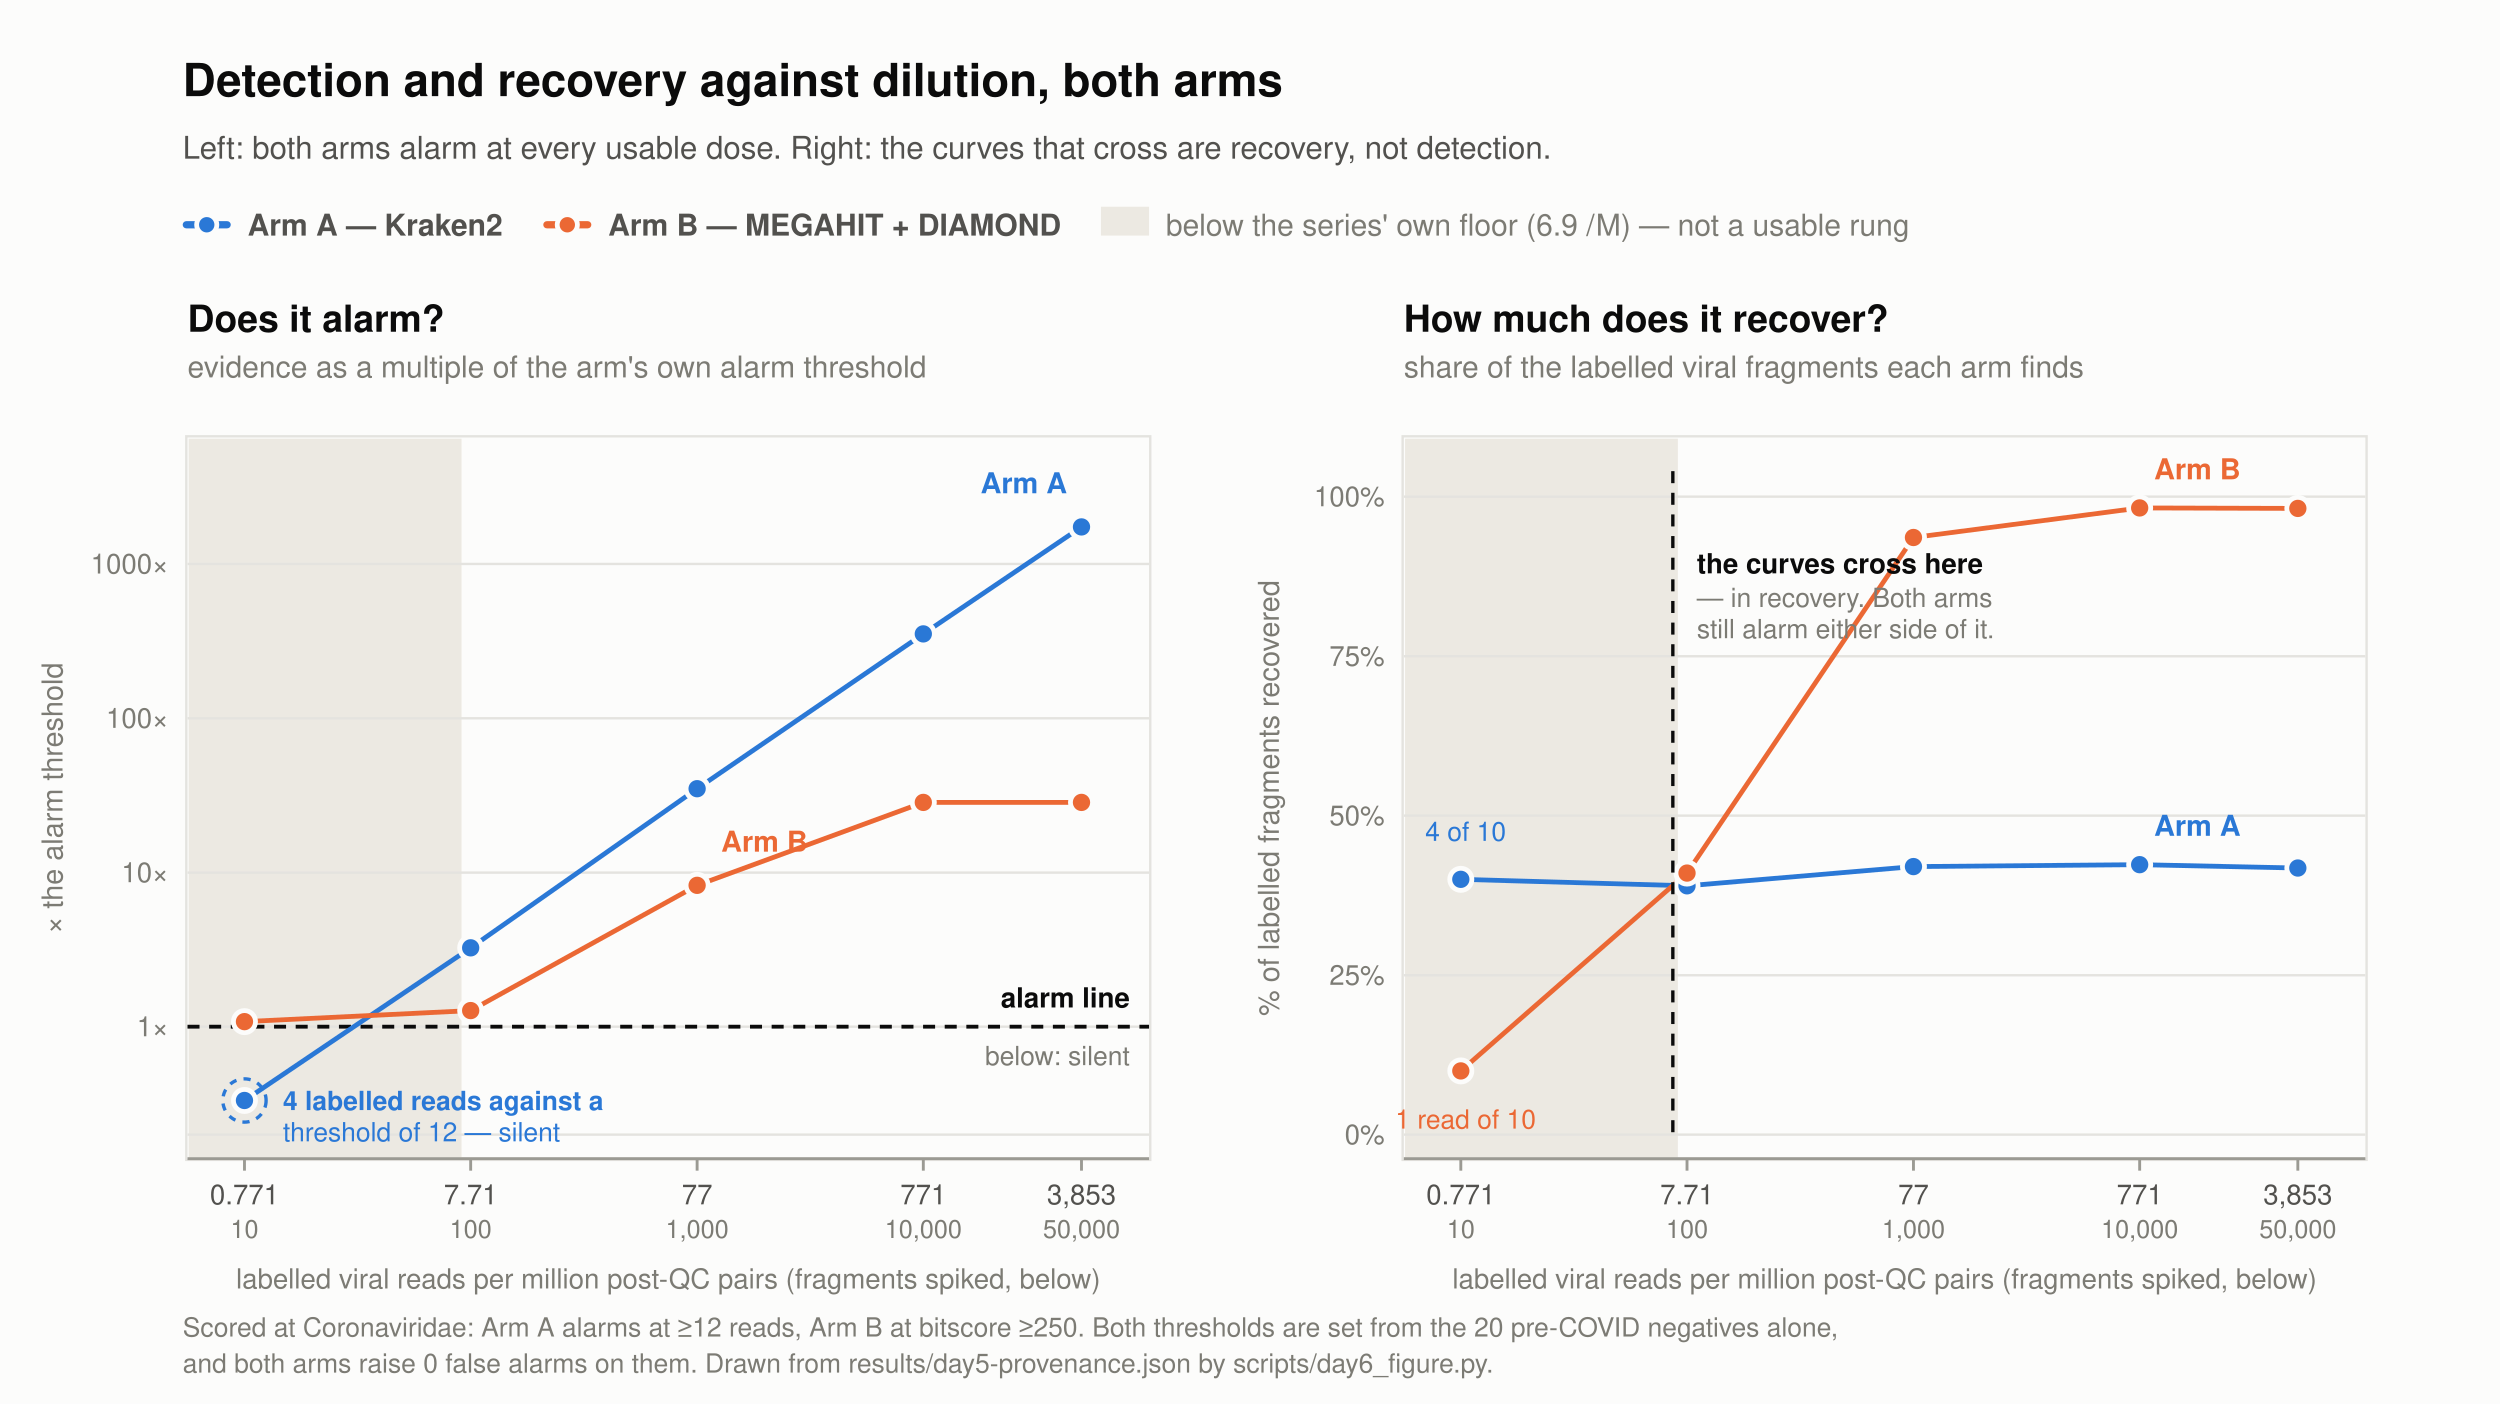
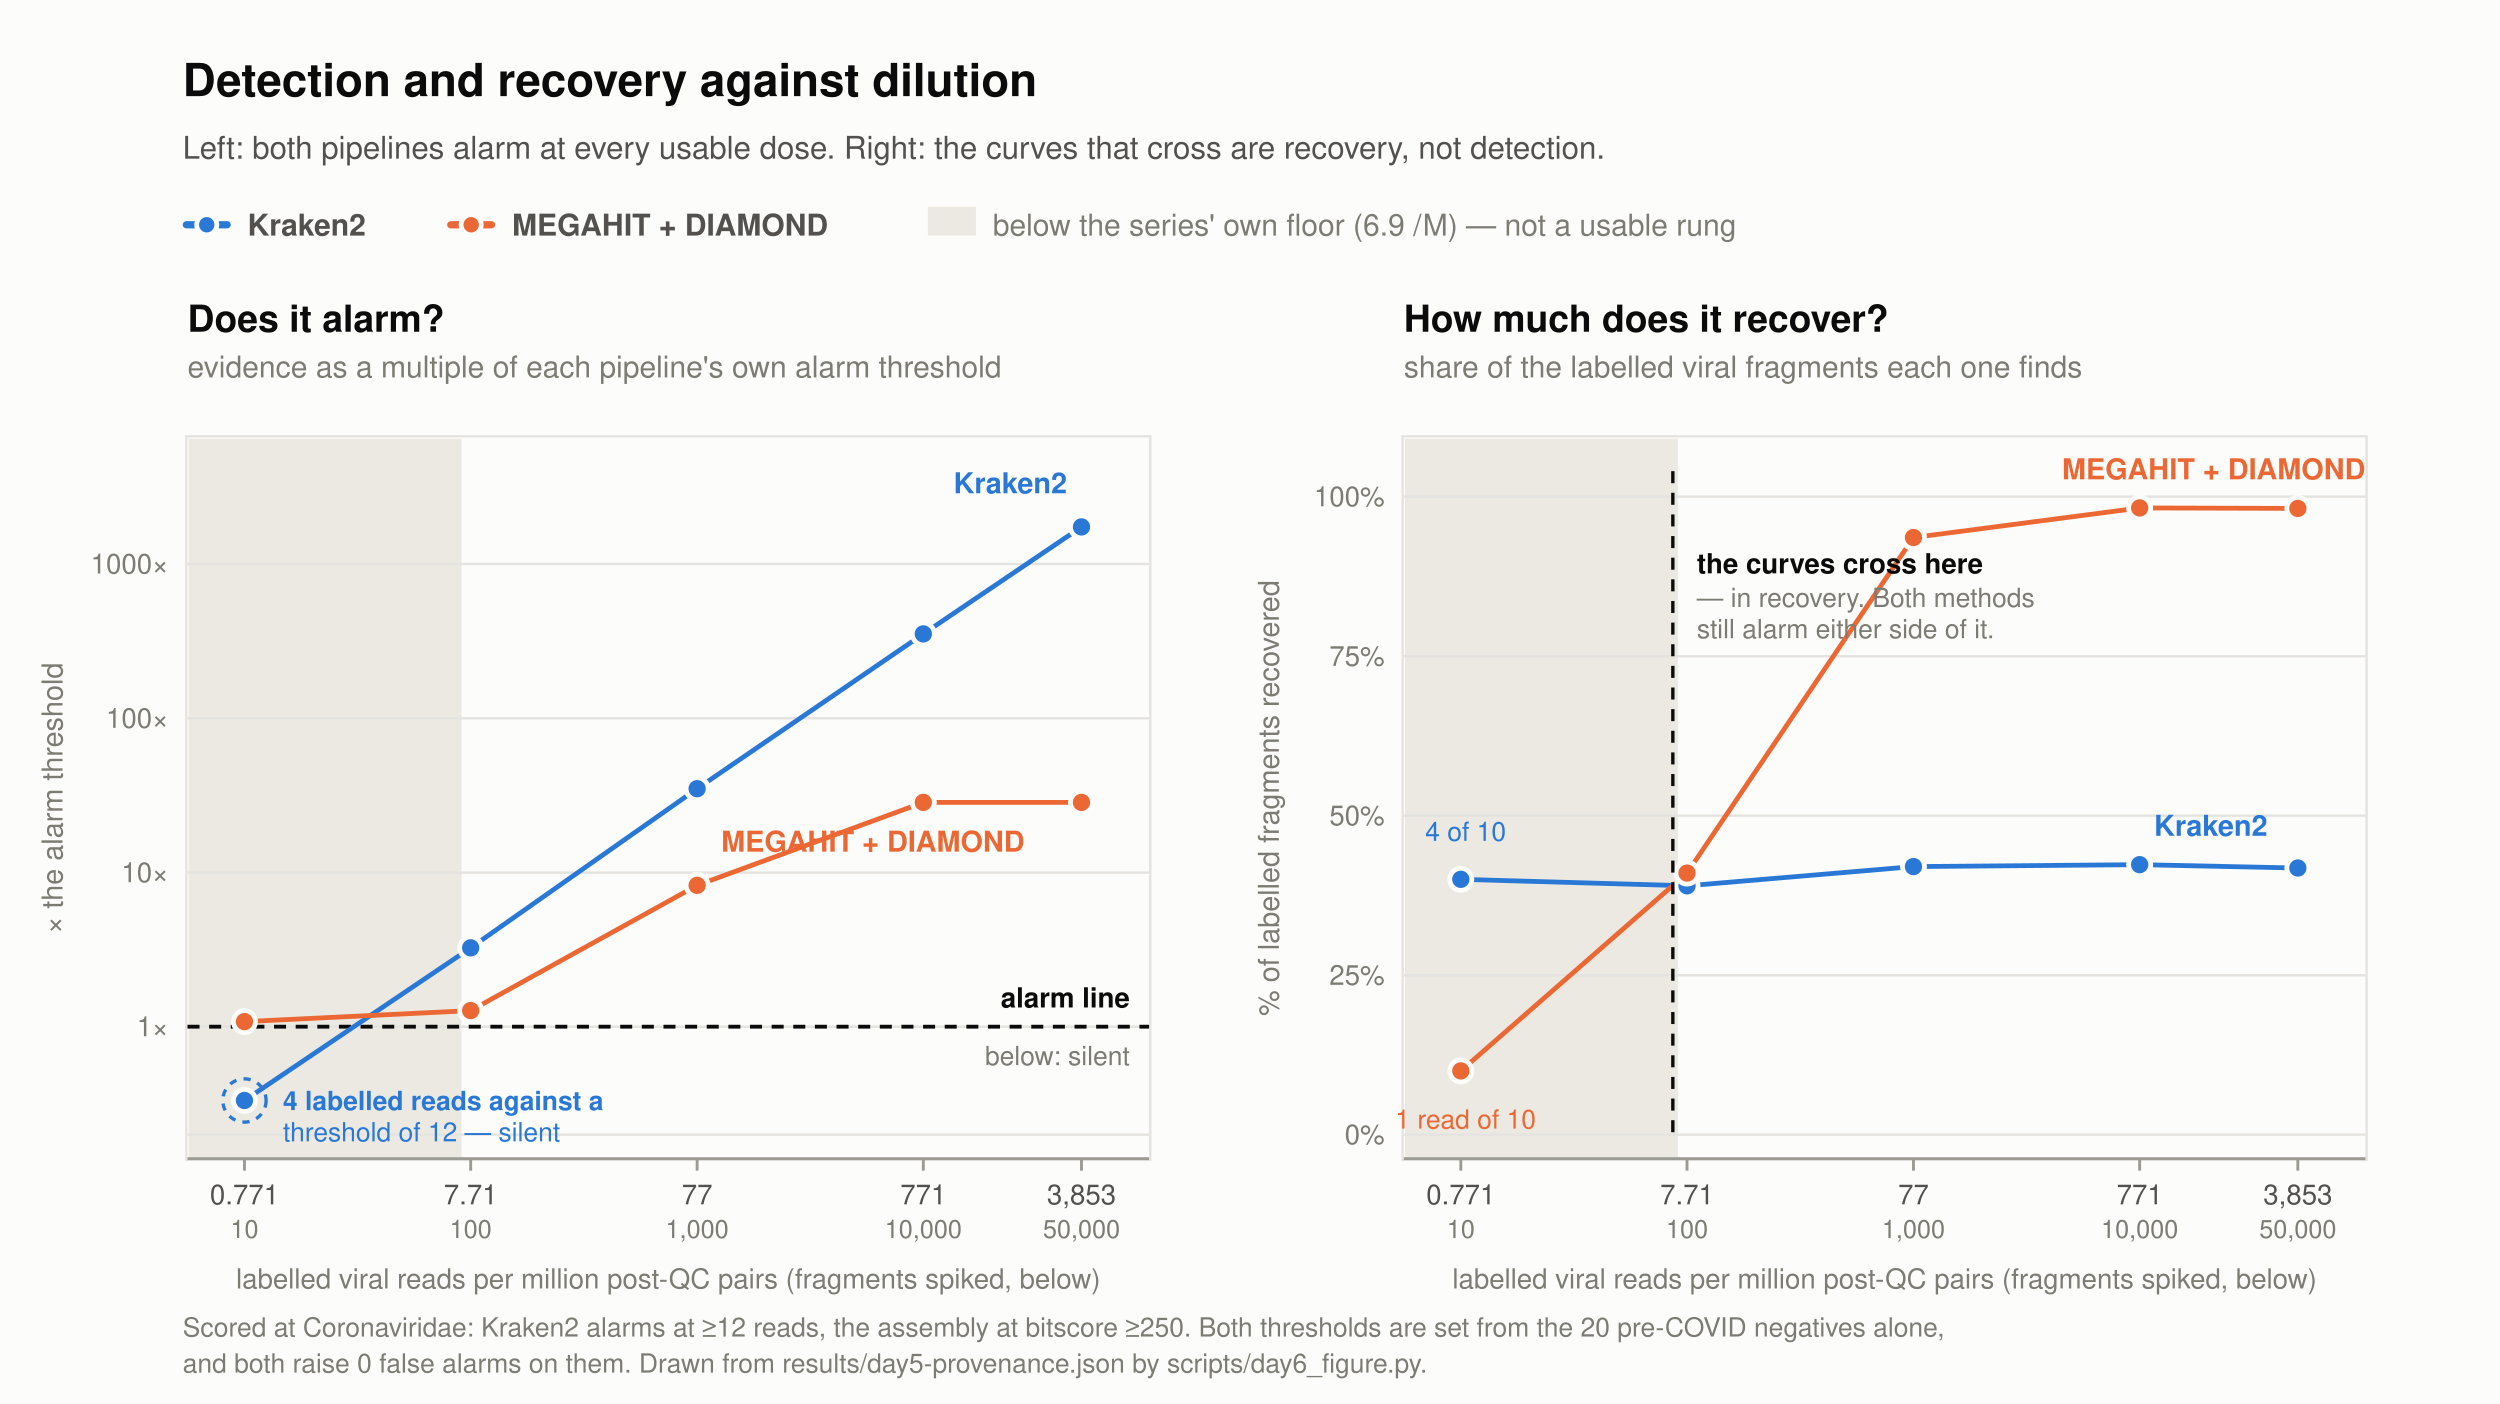
- <svg xmlns="http://www.w3.org/2000/svg" width="1040" height="584" viewBox="0 0 1040 584" role="img" aria-label="Two panels: alarm margin and read recovery against dilution for both detection arms">
+ <svg xmlns="http://www.w3.org/2000/svg" width="1040" height="584" viewBox="0 0 1040 584" role="img" aria-label="Two panels: alarm margin and read recovery against dilution for both detection pipelines">
  <rect width="1040" height="584" fill="#fcfcfb" />
-   <text x="76.0" y="40.0" font-family="ui-sans-serif,-apple-system,BlinkMacSystemFont,'Segoe UI',Helvetica,Arial,sans-serif" font-size="19" font-weight="700" fill="#0b0b0b" text-anchor="start">Detection and recovery against dilution, both arms</text>
-   <text x="76.0" y="66.0" font-family="ui-sans-serif,-apple-system,BlinkMacSystemFont,'Segoe UI',Helvetica,Arial,sans-serif" font-size="13" font-weight="400" fill="#52514e" text-anchor="start">Left: both arms alarm at every usable dose. Right: the curves that cross are recovery, not detection.</text>
+   <text x="76.0" y="40.0" font-family="ui-sans-serif,-apple-system,BlinkMacSystemFont,'Segoe UI',Helvetica,Arial,sans-serif" font-size="19" font-weight="700" fill="#0b0b0b" text-anchor="start">Detection and recovery against dilution</text>
+   <text x="76.0" y="66.0" font-family="ui-sans-serif,-apple-system,BlinkMacSystemFont,'Segoe UI',Helvetica,Arial,sans-serif" font-size="13" font-weight="400" fill="#52514e" text-anchor="start">Left: both pipelines alarm at every usable dose. Right: the curves that cross are recovery, not detection.</text>
  <rect x="76" y="92" width="20" height="3" rx="1.5" fill="#2a78d6" />
  <circle cx="86.0" cy="93.5" r="4.2" fill="#2a78d6" stroke="#fcfcfb" stroke-width="2" />
-   <text x="103.0" y="98.0" font-family="ui-sans-serif,-apple-system,BlinkMacSystemFont,'Segoe UI',Helvetica,Arial,sans-serif" font-size="12.5" font-weight="550" fill="#52514e" text-anchor="start">Arm A — Kraken2</text>
-   <rect x="226" y="92" width="20" height="3" rx="1.5" fill="#eb6834" />
-   <circle cx="236.0" cy="93.5" r="4.2" fill="#eb6834" stroke="#fcfcfb" stroke-width="2" />
-   <text x="253.0" y="98.0" font-family="ui-sans-serif,-apple-system,BlinkMacSystemFont,'Segoe UI',Helvetica,Arial,sans-serif" font-size="12.5" font-weight="550" fill="#52514e" text-anchor="start">Arm B — MEGAHIT + DIAMOND</text>
-   <rect x="458" y="86" width="20" height="12" fill="#ece9e2" />
-   <text x="485.0" y="98.0" font-family="ui-sans-serif,-apple-system,BlinkMacSystemFont,'Segoe UI',Helvetica,Arial,sans-serif" font-size="12.5" font-weight="400" fill="#7c7b74" text-anchor="start">below the series' own floor (6.9 /M) — not a usable rung</text>
+   <text x="103.0" y="98.0" font-family="ui-sans-serif,-apple-system,BlinkMacSystemFont,'Segoe UI',Helvetica,Arial,sans-serif" font-size="12.5" font-weight="550" fill="#52514e" text-anchor="start">Kraken2</text>
+   <rect x="186" y="92" width="20" height="3" rx="1.5" fill="#eb6834" />
+   <circle cx="196.0" cy="93.5" r="4.2" fill="#eb6834" stroke="#fcfcfb" stroke-width="2" />
+   <text x="213.0" y="98.0" font-family="ui-sans-serif,-apple-system,BlinkMacSystemFont,'Segoe UI',Helvetica,Arial,sans-serif" font-size="12.5" font-weight="550" fill="#52514e" text-anchor="start">MEGAHIT + DIAMOND</text>
+   <rect x="386" y="86" width="20" height="12" fill="#ece9e2" />
+   <text x="413.0" y="98.0" font-family="ui-sans-serif,-apple-system,BlinkMacSystemFont,'Segoe UI',Helvetica,Arial,sans-serif" font-size="12.5" font-weight="400" fill="#7c7b74" text-anchor="start">below the series' own floor (6.9 /M) — not a usable rung</text>
  <rect x="77.5" y="181.5" width="401" height="301" fill="none" stroke="#e4e3df" stroke-width="1" />
  <text x="78.0" y="138.0" font-family="ui-sans-serif,-apple-system,BlinkMacSystemFont,'Segoe UI',Helvetica,Arial,sans-serif" font-size="15.5" font-weight="650" fill="#0b0b0b" text-anchor="start">Does it alarm?</text>
-   <text x="78.0" y="157.0" font-family="ui-sans-serif,-apple-system,BlinkMacSystemFont,'Segoe UI',Helvetica,Arial,sans-serif" font-size="12.5" font-weight="400" fill="#7c7b74" text-anchor="start">evidence as a multiple of the arm's own alarm threshold</text>
+   <text x="78.0" y="157.0" font-family="ui-sans-serif,-apple-system,BlinkMacSystemFont,'Segoe UI',Helvetica,Arial,sans-serif" font-size="12.5" font-weight="400" fill="#7c7b74" text-anchor="start">evidence as a multiple of each pipeline's own alarm threshold</text>
  <text x="26.0" y="332.0" font-family="ui-sans-serif,-apple-system,BlinkMacSystemFont,'Segoe UI',Helvetica,Arial,sans-serif" font-size="12" fill="#7c7b74" text-anchor="middle" transform="rotate(-90 26.0 332.0)">× the alarm threshold</text>
  <rect x="78.5" y="182.5" width="113.5" height="299" fill="#ece9e2" />
  <line x1="78.0" y1="472.0" x2="478.0" y2="472.0" stroke="#e4e3df" stroke-width="1" />
  <line x1="78.0" y1="427.1" x2="478.0" y2="427.1" stroke="#e4e3df" stroke-width="1" />
  <text x="70.0" y="431.1" font-family="ui-sans-serif,-apple-system,BlinkMacSystemFont,'Segoe UI',Helvetica,Arial,sans-serif" font-size="11.5" font-weight="400" fill="#7c7b74" text-anchor="end">1×</text>
  <line x1="78.0" y1="363.0" x2="478.0" y2="363.0" stroke="#e4e3df" stroke-width="1" />
  <text x="70.0" y="367.0" font-family="ui-sans-serif,-apple-system,BlinkMacSystemFont,'Segoe UI',Helvetica,Arial,sans-serif" font-size="11.5" font-weight="400" fill="#7c7b74" text-anchor="end">10×</text>
  <line x1="78.0" y1="298.8" x2="478.0" y2="298.8" stroke="#e4e3df" stroke-width="1" />
  <text x="70.0" y="302.8" font-family="ui-sans-serif,-apple-system,BlinkMacSystemFont,'Segoe UI',Helvetica,Arial,sans-serif" font-size="11.5" font-weight="400" fill="#7c7b74" text-anchor="end">100×</text>
  <line x1="78.0" y1="234.6" x2="478.0" y2="234.6" stroke="#e4e3df" stroke-width="1" />
  <text x="70.0" y="238.6" font-family="ui-sans-serif,-apple-system,BlinkMacSystemFont,'Segoe UI',Helvetica,Arial,sans-serif" font-size="11.5" font-weight="400" fill="#7c7b74" text-anchor="end">1000×</text>
  <line x1="78.0" y1="427.1" x2="478.0" y2="427.1" stroke="#0b0b0b" stroke-width="1.6" stroke-dasharray="5 4" />
  <text x="470.0" y="419.1" font-family="ui-sans-serif,-apple-system,BlinkMacSystemFont,'Segoe UI',Helvetica,Arial,sans-serif" font-size="11.5" font-weight="600" fill="#0b0b0b" text-anchor="end">alarm line</text>
  <text x="470.0" y="443.1" font-family="ui-sans-serif,-apple-system,BlinkMacSystemFont,'Segoe UI',Helvetica,Arial,sans-serif" font-size="11" font-weight="400" fill="#7c7b74" text-anchor="end">below: silent</text>
  <polyline points="449.9,219.2 384.1,263.7 290.0,328.1 195.8,394.3 101.7,457.8" fill="none" stroke="#2a78d6" stroke-width="2.0" stroke-linecap="round" stroke-linejoin="round" />
  <polyline points="449.9,333.8 384.1,333.8 290.0,368.3 195.8,420.4 101.7,425.0" fill="none" stroke="#eb6834" stroke-width="2.0" stroke-linecap="round" stroke-linejoin="round" />
  <circle cx="449.9" cy="219.2" r="4.6" fill="#2a78d6" stroke="#fcfcfb" stroke-width="2" />
  <circle cx="384.1" cy="263.7" r="4.6" fill="#2a78d6" stroke="#fcfcfb" stroke-width="2" />
  <circle cx="290.0" cy="328.1" r="4.6" fill="#2a78d6" stroke="#fcfcfb" stroke-width="2" />
  <circle cx="195.8" cy="394.3" r="4.6" fill="#2a78d6" stroke="#fcfcfb" stroke-width="2" />
  <circle cx="101.7" cy="457.8" r="4.6" fill="#2a78d6" stroke="#fcfcfb" stroke-width="2" />
  <circle cx="449.9" cy="333.8" r="4.6" fill="#eb6834" stroke="#fcfcfb" stroke-width="2" />
  <circle cx="384.1" cy="333.8" r="4.6" fill="#eb6834" stroke="#fcfcfb" stroke-width="2" />
  <circle cx="290.0" cy="368.3" r="4.6" fill="#eb6834" stroke="#fcfcfb" stroke-width="2" />
  <circle cx="195.8" cy="420.4" r="4.6" fill="#eb6834" stroke="#fcfcfb" stroke-width="2" />
  <circle cx="101.7" cy="425.0" r="4.6" fill="#eb6834" stroke="#fcfcfb" stroke-width="2" />
  <circle cx="101.7" cy="457.8" r="9" fill="none" stroke="#2a78d6" stroke-width="1.4" stroke-dasharray="3 3" />
  <text x="117.7" y="461.8" font-family="ui-sans-serif,-apple-system,BlinkMacSystemFont,'Segoe UI',Helvetica,Arial,sans-serif" font-size="11" font-weight="600" fill="#2a78d6" text-anchor="start">4 labelled reads against a</text>
  <text x="117.7" y="474.8" font-family="ui-sans-serif,-apple-system,BlinkMacSystemFont,'Segoe UI',Helvetica,Arial,sans-serif" font-size="11" font-weight="400" fill="#2a78d6" text-anchor="start">threshold of 12 — silent</text>
-   <text x="443.9" y="205.2" font-family="ui-sans-serif,-apple-system,BlinkMacSystemFont,'Segoe UI',Helvetica,Arial,sans-serif" font-size="12" font-weight="650" fill="#2a78d6" text-anchor="end">Arm A</text>
-   <text x="300.0" y="354.3" font-family="ui-sans-serif,-apple-system,BlinkMacSystemFont,'Segoe UI',Helvetica,Arial,sans-serif" font-size="12" font-weight="650" fill="#eb6834" text-anchor="start">Arm B</text>
+   <text x="443.9" y="205.2" font-family="ui-sans-serif,-apple-system,BlinkMacSystemFont,'Segoe UI',Helvetica,Arial,sans-serif" font-size="12" font-weight="650" fill="#2a78d6" text-anchor="end">Kraken2</text>
+   <text x="300.0" y="354.3" font-family="ui-sans-serif,-apple-system,BlinkMacSystemFont,'Segoe UI',Helvetica,Arial,sans-serif" font-size="12" font-weight="650" fill="#eb6834" text-anchor="start">MEGAHIT + DIAMOND</text>
  <rect x="583.5" y="181.5" width="401" height="301" fill="none" stroke="#e4e3df" stroke-width="1" />
  <text x="584.0" y="138.0" font-family="ui-sans-serif,-apple-system,BlinkMacSystemFont,'Segoe UI',Helvetica,Arial,sans-serif" font-size="15.5" font-weight="650" fill="#0b0b0b" text-anchor="start">How much does it recover?</text>
-   <text x="584.0" y="157.0" font-family="ui-sans-serif,-apple-system,BlinkMacSystemFont,'Segoe UI',Helvetica,Arial,sans-serif" font-size="12.5" font-weight="400" fill="#7c7b74" text-anchor="start">share of the labelled viral fragments each arm finds</text>
+   <text x="584.0" y="157.0" font-family="ui-sans-serif,-apple-system,BlinkMacSystemFont,'Segoe UI',Helvetica,Arial,sans-serif" font-size="12.5" font-weight="400" fill="#7c7b74" text-anchor="start">share of the labelled viral fragments each one finds</text>
  <text x="532.0" y="332.0" font-family="ui-sans-serif,-apple-system,BlinkMacSystemFont,'Segoe UI',Helvetica,Arial,sans-serif" font-size="12" fill="#7c7b74" text-anchor="middle" transform="rotate(-90 532.0 332.0)">% of labelled fragments recovered</text>
  <rect x="584.5" y="182.5" width="113.5" height="299" fill="#ece9e2" />
  <line x1="584.0" y1="472.0" x2="984.0" y2="472.0" stroke="#e4e3df" stroke-width="1" />
  <text x="576.0" y="476.0" font-family="ui-sans-serif,-apple-system,BlinkMacSystemFont,'Segoe UI',Helvetica,Arial,sans-serif" font-size="11.5" font-weight="400" fill="#7c7b74" text-anchor="end">0%</text>
  <line x1="584.0" y1="405.7" x2="984.0" y2="405.7" stroke="#e4e3df" stroke-width="1" />
  <text x="576.0" y="409.7" font-family="ui-sans-serif,-apple-system,BlinkMacSystemFont,'Segoe UI',Helvetica,Arial,sans-serif" font-size="11.5" font-weight="400" fill="#7c7b74" text-anchor="end">25%</text>
  <line x1="584.0" y1="339.3" x2="984.0" y2="339.3" stroke="#e4e3df" stroke-width="1" />
  <text x="576.0" y="343.3" font-family="ui-sans-serif,-apple-system,BlinkMacSystemFont,'Segoe UI',Helvetica,Arial,sans-serif" font-size="11.5" font-weight="400" fill="#7c7b74" text-anchor="end">50%</text>
  <line x1="584.0" y1="273.0" x2="984.0" y2="273.0" stroke="#e4e3df" stroke-width="1" />
  <text x="576.0" y="277.0" font-family="ui-sans-serif,-apple-system,BlinkMacSystemFont,'Segoe UI',Helvetica,Arial,sans-serif" font-size="11.5" font-weight="400" fill="#7c7b74" text-anchor="end">75%</text>
  <line x1="584.0" y1="206.6" x2="984.0" y2="206.6" stroke="#e4e3df" stroke-width="1" />
  <text x="576.0" y="210.6" font-family="ui-sans-serif,-apple-system,BlinkMacSystemFont,'Segoe UI',Helvetica,Arial,sans-serif" font-size="11.5" font-weight="400" fill="#7c7b74" text-anchor="end">100%</text>
  <polyline points="955.9,361.1 890.1,359.7 796.0,360.5 701.8,368.5 607.7,365.8" fill="none" stroke="#2a78d6" stroke-width="2.0" stroke-linecap="round" stroke-linejoin="round" />
  <polyline points="955.9,211.5 890.1,211.3 796.0,223.6 701.8,363.2 607.7,445.5" fill="none" stroke="#eb6834" stroke-width="2.0" stroke-linecap="round" stroke-linejoin="round" />
  <circle cx="955.9" cy="361.1" r="4.6" fill="#2a78d6" stroke="#fcfcfb" stroke-width="2" />
  <circle cx="890.1" cy="359.7" r="4.6" fill="#2a78d6" stroke="#fcfcfb" stroke-width="2" />
  <circle cx="796.0" cy="360.5" r="4.6" fill="#2a78d6" stroke="#fcfcfb" stroke-width="2" />
  <circle cx="701.8" cy="368.5" r="4.6" fill="#2a78d6" stroke="#fcfcfb" stroke-width="2" />
  <circle cx="607.7" cy="365.8" r="4.6" fill="#2a78d6" stroke="#fcfcfb" stroke-width="2" />
  <circle cx="955.9" cy="211.5" r="4.6" fill="#eb6834" stroke="#fcfcfb" stroke-width="2" />
  <circle cx="890.1" cy="211.3" r="4.6" fill="#eb6834" stroke="#fcfcfb" stroke-width="2" />
  <circle cx="796.0" cy="223.6" r="4.6" fill="#eb6834" stroke="#fcfcfb" stroke-width="2" />
  <circle cx="701.8" cy="363.2" r="4.6" fill="#eb6834" stroke="#fcfcfb" stroke-width="2" />
  <circle cx="607.7" cy="445.5" r="4.6" fill="#eb6834" stroke="#fcfcfb" stroke-width="2" />
  <line x1="695.9" y1="196.0" x2="695.9" y2="472.0" stroke="#0b0b0b" stroke-width="1.4" stroke-dasharray="5 4" />
  <text x="705.9" y="238.5" font-family="ui-sans-serif,-apple-system,BlinkMacSystemFont,'Segoe UI',Helvetica,Arial,sans-serif" font-size="11.5" font-weight="600" fill="#0b0b0b" text-anchor="start">the curves cross here</text>
-   <text x="705.9" y="252.5" font-family="ui-sans-serif,-apple-system,BlinkMacSystemFont,'Segoe UI',Helvetica,Arial,sans-serif" font-size="11" font-weight="400" fill="#7c7b74" text-anchor="start">— in recovery. Both arms</text>
+   <text x="705.9" y="252.5" font-family="ui-sans-serif,-apple-system,BlinkMacSystemFont,'Segoe UI',Helvetica,Arial,sans-serif" font-size="11" font-weight="400" fill="#7c7b74" text-anchor="start">— in recovery. Both methods</text>
  <text x="705.9" y="265.5" font-family="ui-sans-serif,-apple-system,BlinkMacSystemFont,'Segoe UI',Helvetica,Arial,sans-serif" font-size="11" font-weight="400" fill="#7c7b74" text-anchor="start">still alarm either side of it.</text>
-   <text x="896.1" y="199.4" font-family="ui-sans-serif,-apple-system,BlinkMacSystemFont,'Segoe UI',Helvetica,Arial,sans-serif" font-size="12" font-weight="650" fill="#eb6834" text-anchor="start">Arm B</text>
-   <text x="896.1" y="347.7" font-family="ui-sans-serif,-apple-system,BlinkMacSystemFont,'Segoe UI',Helvetica,Arial,sans-serif" font-size="12" font-weight="650" fill="#2a78d6" text-anchor="start">Arm A</text>
+   <text x="984.0" y="199.4" font-family="ui-sans-serif,-apple-system,BlinkMacSystemFont,'Segoe UI',Helvetica,Arial,sans-serif" font-size="12" font-weight="650" fill="#eb6834" text-anchor="end">MEGAHIT + DIAMOND</text>
+   <text x="896.1" y="347.7" font-family="ui-sans-serif,-apple-system,BlinkMacSystemFont,'Segoe UI',Helvetica,Arial,sans-serif" font-size="12" font-weight="650" fill="#2a78d6" text-anchor="start">Kraken2</text>
  <text x="609.7" y="469.5" font-family="ui-sans-serif,-apple-system,BlinkMacSystemFont,'Segoe UI',Helvetica,Arial,sans-serif" font-size="11" font-weight="400" fill="#eb6834" text-anchor="middle">1 read of 10</text>
  <text x="609.7" y="349.8" font-family="ui-sans-serif,-apple-system,BlinkMacSystemFont,'Segoe UI',Helvetica,Arial,sans-serif" font-size="11" font-weight="400" fill="#2a78d6" text-anchor="middle">4 of 10</text>
  <line x1="78.0" y1="482.0" x2="478.0" y2="482.0" stroke="#9b9a93" stroke-width="1.2" />
  <line x1="449.9" y1="482.0" x2="449.9" y2="487.0" stroke="#9b9a93" stroke-width="1.2" />
  <text x="449.9" y="501.0" font-family="ui-sans-serif,-apple-system,BlinkMacSystemFont,'Segoe UI',Helvetica,Arial,sans-serif" font-size="11.5" font-weight="400" fill="#52514e" text-anchor="middle">3,853</text>
  <text x="449.9" y="515.0" font-family="ui-sans-serif,-apple-system,BlinkMacSystemFont,'Segoe UI',Helvetica,Arial,sans-serif" font-size="10.5" font-weight="400" fill="#7c7b74" text-anchor="middle">50,000</text>
  <line x1="384.1" y1="482.0" x2="384.1" y2="487.0" stroke="#9b9a93" stroke-width="1.2" />
  <text x="384.1" y="501.0" font-family="ui-sans-serif,-apple-system,BlinkMacSystemFont,'Segoe UI',Helvetica,Arial,sans-serif" font-size="11.5" font-weight="400" fill="#52514e" text-anchor="middle">771</text>
  <text x="384.1" y="515.0" font-family="ui-sans-serif,-apple-system,BlinkMacSystemFont,'Segoe UI',Helvetica,Arial,sans-serif" font-size="10.5" font-weight="400" fill="#7c7b74" text-anchor="middle">10,000</text>
  <line x1="290.0" y1="482.0" x2="290.0" y2="487.0" stroke="#9b9a93" stroke-width="1.2" />
  <text x="290.0" y="501.0" font-family="ui-sans-serif,-apple-system,BlinkMacSystemFont,'Segoe UI',Helvetica,Arial,sans-serif" font-size="11.5" font-weight="400" fill="#52514e" text-anchor="middle">77</text>
  <text x="290.0" y="515.0" font-family="ui-sans-serif,-apple-system,BlinkMacSystemFont,'Segoe UI',Helvetica,Arial,sans-serif" font-size="10.5" font-weight="400" fill="#7c7b74" text-anchor="middle">1,000</text>
  <line x1="195.8" y1="482.0" x2="195.8" y2="487.0" stroke="#9b9a93" stroke-width="1.2" />
  <text x="195.8" y="501.0" font-family="ui-sans-serif,-apple-system,BlinkMacSystemFont,'Segoe UI',Helvetica,Arial,sans-serif" font-size="11.5" font-weight="400" fill="#52514e" text-anchor="middle">7.71</text>
  <text x="195.8" y="515.0" font-family="ui-sans-serif,-apple-system,BlinkMacSystemFont,'Segoe UI',Helvetica,Arial,sans-serif" font-size="10.5" font-weight="400" fill="#7c7b74" text-anchor="middle">100</text>
  <line x1="101.7" y1="482.0" x2="101.7" y2="487.0" stroke="#9b9a93" stroke-width="1.2" />
  <text x="101.7" y="501.0" font-family="ui-sans-serif,-apple-system,BlinkMacSystemFont,'Segoe UI',Helvetica,Arial,sans-serif" font-size="11.5" font-weight="400" fill="#52514e" text-anchor="middle">0.771</text>
  <text x="101.7" y="515.0" font-family="ui-sans-serif,-apple-system,BlinkMacSystemFont,'Segoe UI',Helvetica,Arial,sans-serif" font-size="10.5" font-weight="400" fill="#7c7b74" text-anchor="middle">10</text>
  <text x="278.0" y="536.0" font-family="ui-sans-serif,-apple-system,BlinkMacSystemFont,'Segoe UI',Helvetica,Arial,sans-serif" font-size="11.5" font-weight="400" fill="#7c7b74" text-anchor="middle">labelled viral reads per million post-QC pairs  (fragments spiked, below)</text>
  <line x1="584.0" y1="482.0" x2="984.0" y2="482.0" stroke="#9b9a93" stroke-width="1.2" />
  <line x1="955.9" y1="482.0" x2="955.9" y2="487.0" stroke="#9b9a93" stroke-width="1.2" />
  <text x="955.9" y="501.0" font-family="ui-sans-serif,-apple-system,BlinkMacSystemFont,'Segoe UI',Helvetica,Arial,sans-serif" font-size="11.5" font-weight="400" fill="#52514e" text-anchor="middle">3,853</text>
  <text x="955.9" y="515.0" font-family="ui-sans-serif,-apple-system,BlinkMacSystemFont,'Segoe UI',Helvetica,Arial,sans-serif" font-size="10.5" font-weight="400" fill="#7c7b74" text-anchor="middle">50,000</text>
  <line x1="890.1" y1="482.0" x2="890.1" y2="487.0" stroke="#9b9a93" stroke-width="1.2" />
  <text x="890.1" y="501.0" font-family="ui-sans-serif,-apple-system,BlinkMacSystemFont,'Segoe UI',Helvetica,Arial,sans-serif" font-size="11.5" font-weight="400" fill="#52514e" text-anchor="middle">771</text>
  <text x="890.1" y="515.0" font-family="ui-sans-serif,-apple-system,BlinkMacSystemFont,'Segoe UI',Helvetica,Arial,sans-serif" font-size="10.5" font-weight="400" fill="#7c7b74" text-anchor="middle">10,000</text>
  <line x1="796.0" y1="482.0" x2="796.0" y2="487.0" stroke="#9b9a93" stroke-width="1.2" />
  <text x="796.0" y="501.0" font-family="ui-sans-serif,-apple-system,BlinkMacSystemFont,'Segoe UI',Helvetica,Arial,sans-serif" font-size="11.5" font-weight="400" fill="#52514e" text-anchor="middle">77</text>
  <text x="796.0" y="515.0" font-family="ui-sans-serif,-apple-system,BlinkMacSystemFont,'Segoe UI',Helvetica,Arial,sans-serif" font-size="10.5" font-weight="400" fill="#7c7b74" text-anchor="middle">1,000</text>
  <line x1="701.8" y1="482.0" x2="701.8" y2="487.0" stroke="#9b9a93" stroke-width="1.2" />
  <text x="701.8" y="501.0" font-family="ui-sans-serif,-apple-system,BlinkMacSystemFont,'Segoe UI',Helvetica,Arial,sans-serif" font-size="11.5" font-weight="400" fill="#52514e" text-anchor="middle">7.71</text>
  <text x="701.8" y="515.0" font-family="ui-sans-serif,-apple-system,BlinkMacSystemFont,'Segoe UI',Helvetica,Arial,sans-serif" font-size="10.5" font-weight="400" fill="#7c7b74" text-anchor="middle">100</text>
  <line x1="607.7" y1="482.0" x2="607.7" y2="487.0" stroke="#9b9a93" stroke-width="1.2" />
  <text x="607.7" y="501.0" font-family="ui-sans-serif,-apple-system,BlinkMacSystemFont,'Segoe UI',Helvetica,Arial,sans-serif" font-size="11.5" font-weight="400" fill="#52514e" text-anchor="middle">0.771</text>
  <text x="607.7" y="515.0" font-family="ui-sans-serif,-apple-system,BlinkMacSystemFont,'Segoe UI',Helvetica,Arial,sans-serif" font-size="10.5" font-weight="400" fill="#7c7b74" text-anchor="middle">10</text>
  <text x="784.0" y="536.0" font-family="ui-sans-serif,-apple-system,BlinkMacSystemFont,'Segoe UI',Helvetica,Arial,sans-serif" font-size="11.5" font-weight="400" fill="#7c7b74" text-anchor="middle">labelled viral reads per million post-QC pairs  (fragments spiked, below)</text>
-   <text x="76.0" y="556.0" font-family="ui-sans-serif,-apple-system,BlinkMacSystemFont,'Segoe UI',Helvetica,Arial,sans-serif" font-size="11" font-weight="400" fill="#7c7b74" text-anchor="start">Scored at Coronaviridae: Arm A alarms at ≥12 reads, Arm B at bitscore ≥250. Both thresholds are set from the 20 pre-COVID negatives alone,</text>
-   <text x="76.0" y="571.0" font-family="ui-sans-serif,-apple-system,BlinkMacSystemFont,'Segoe UI',Helvetica,Arial,sans-serif" font-size="11" font-weight="400" fill="#7c7b74" text-anchor="start">and both arms raise 0 false alarms on them. Drawn from results/day5-provenance.json by scripts/day6_figure.py.</text>
+   <text x="76.0" y="556.0" font-family="ui-sans-serif,-apple-system,BlinkMacSystemFont,'Segoe UI',Helvetica,Arial,sans-serif" font-size="11" font-weight="400" fill="#7c7b74" text-anchor="start">Scored at Coronaviridae: Kraken2 alarms at ≥12 reads, the assembly at bitscore ≥250. Both thresholds are set from the 20 pre-COVID negatives alone,</text>
+   <text x="76.0" y="571.0" font-family="ui-sans-serif,-apple-system,BlinkMacSystemFont,'Segoe UI',Helvetica,Arial,sans-serif" font-size="11" font-weight="400" fill="#7c7b74" text-anchor="start">and both raise 0 false alarms on them. Drawn from results/day5-provenance.json by scripts/day6_figure.py.</text>
</svg>
